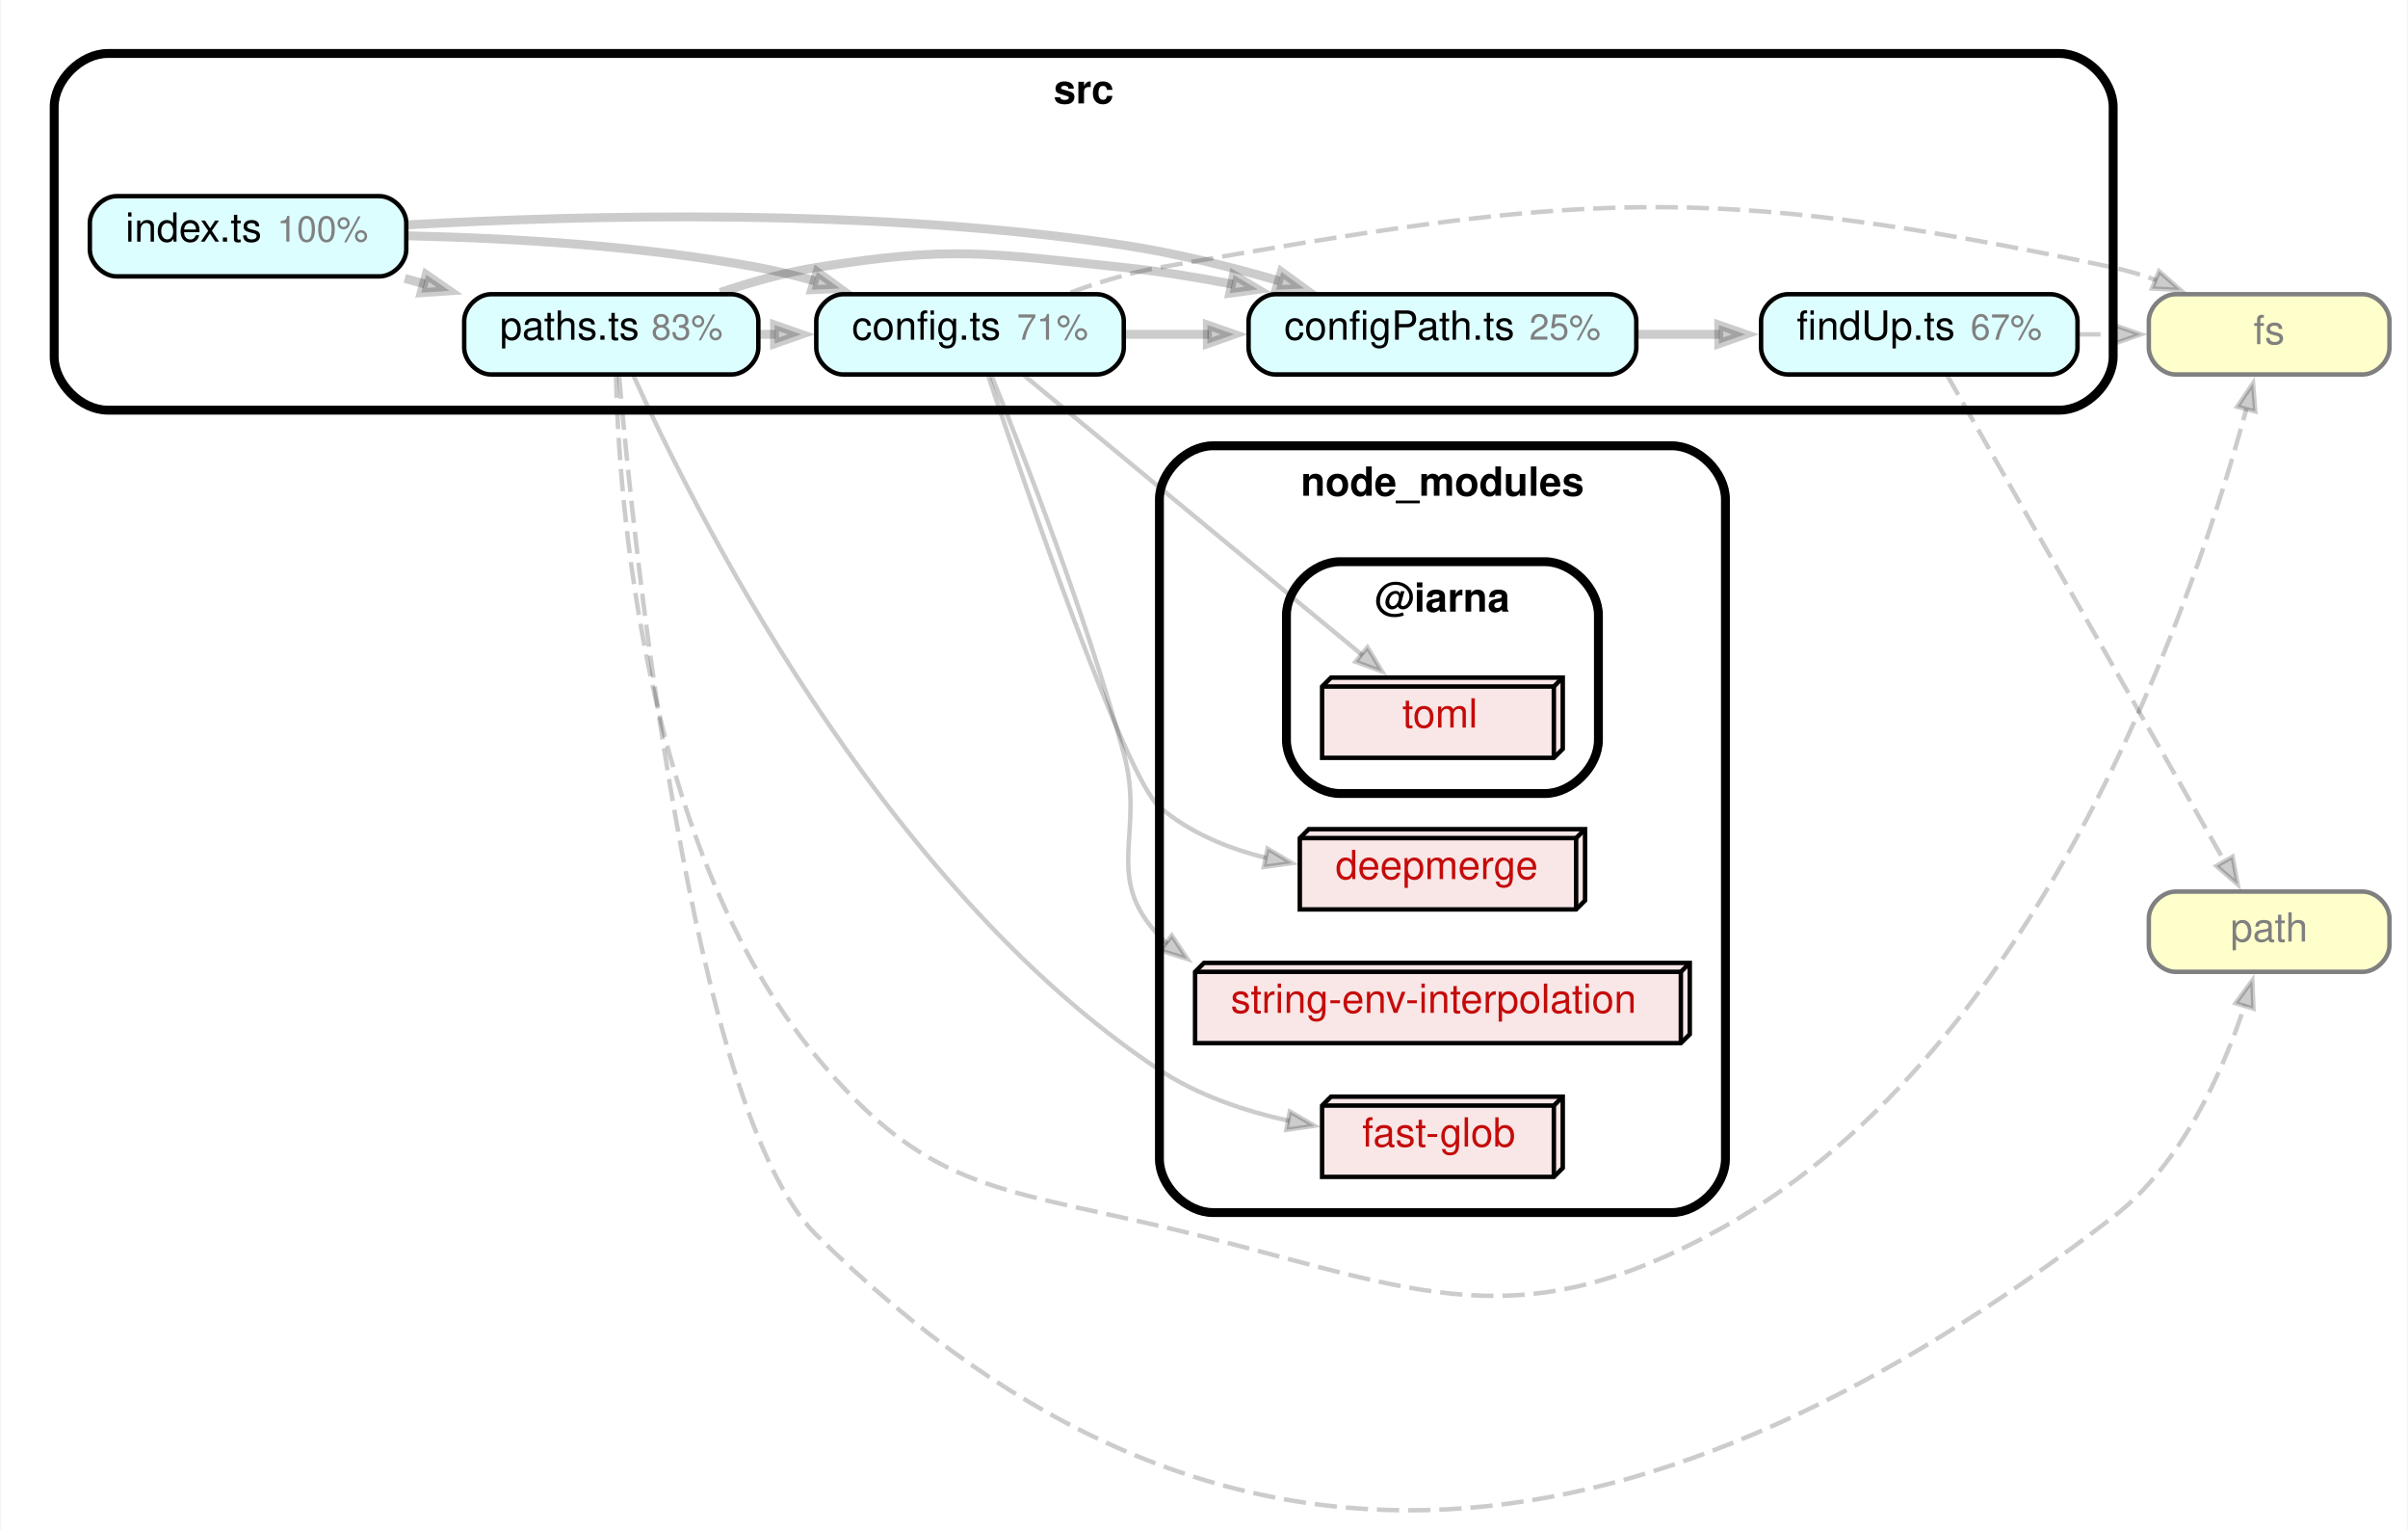
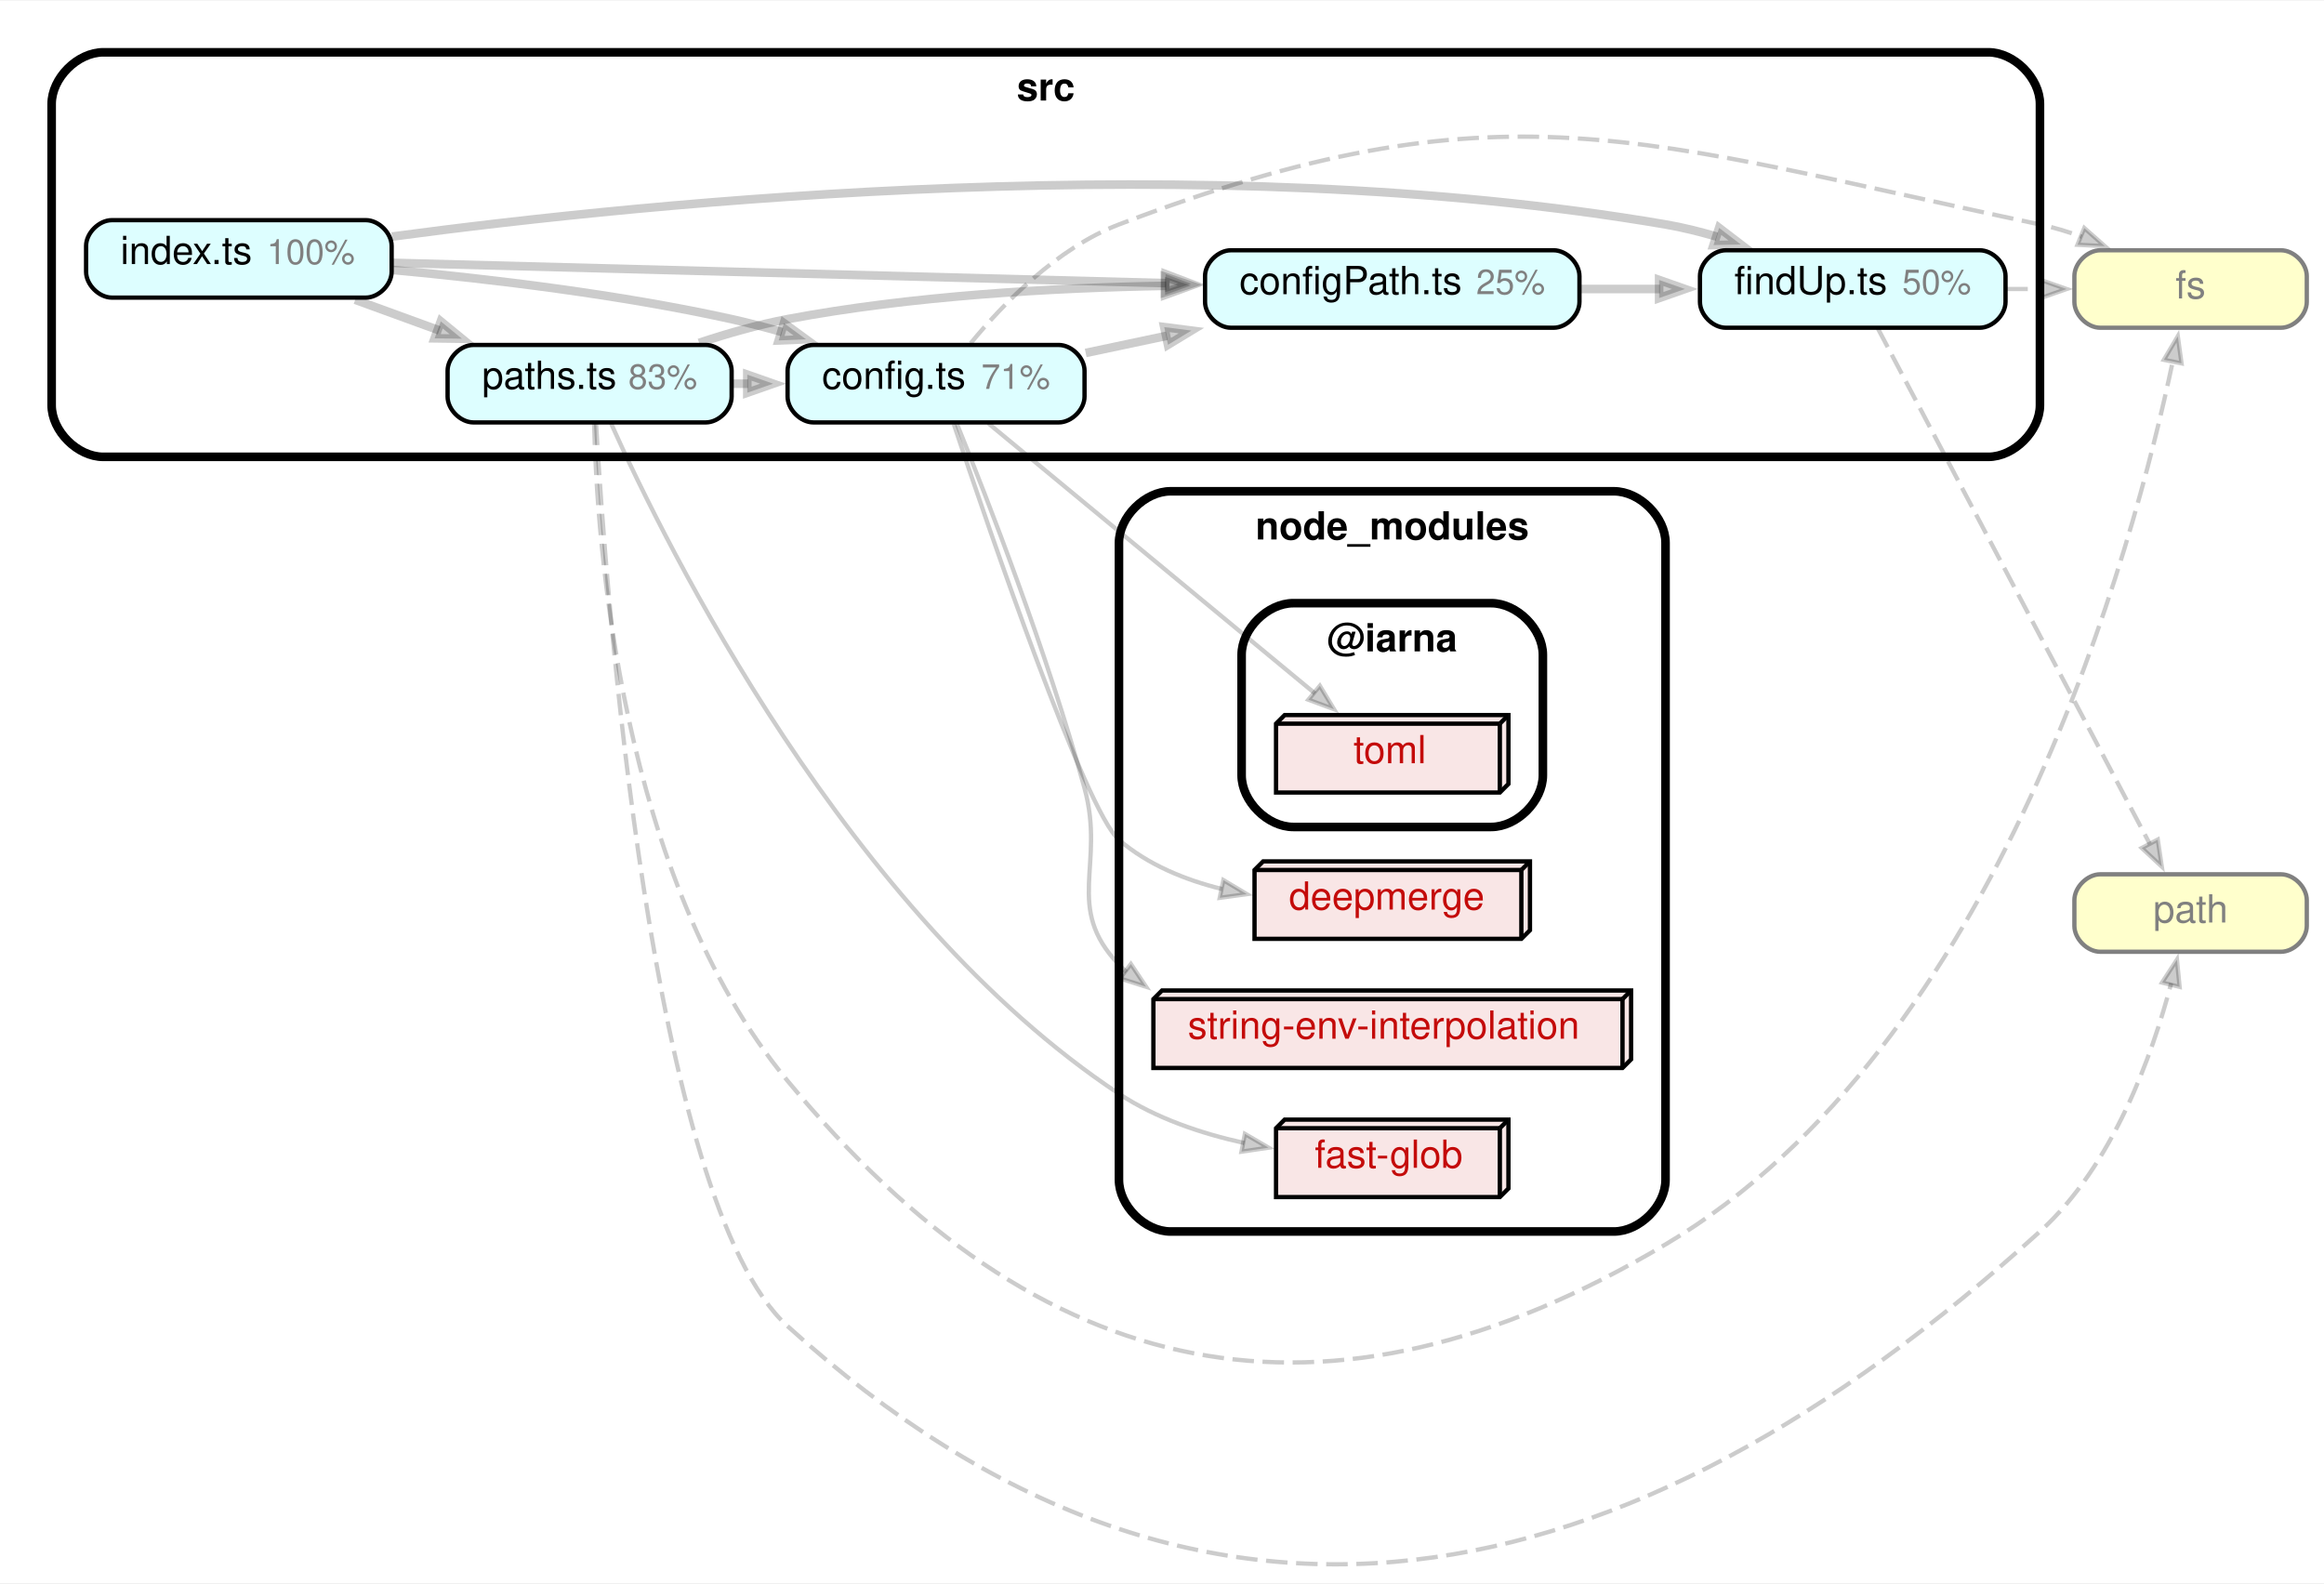
- <svg xmlns="http://www.w3.org/2000/svg" xmlns:xlink="http://www.w3.org/1999/xlink" width="540pt" height="343pt" viewBox="0.00 0.00 540.00 343.20">
-   <g id="graph0" class="graph" transform="scale(1 1) rotate(0) translate(4 339.2)">
-     <polygon fill="white" stroke="none" points="-4,4 -4,-339.2 536,-339.2 536,4 -4,4" />
+ <svg xmlns="http://www.w3.org/2000/svg" xmlns:xlink="http://www.w3.org/1999/xlink" width="540pt" height="368pt" viewBox="0.00 0.00 540.00 367.69">
+   <g id="graph0" class="graph" transform="scale(1 1) rotate(0) translate(4 363.69)">
+     <polygon fill="white" stroke="none" points="-4,4 -4,-363.69 536,-363.69 536,4 -4,4" />
    <g id="clust1" class="cluster">
-       <path fill="#ffffff" stroke="black" stroke-width="2" d="M268,-67.2C268,-67.2 371,-67.2 371,-67.2 377,-67.2 383,-73.2 383,-79.2 383,-79.2 383,-227.2 383,-227.2 383,-233.2 377,-239.2 371,-239.2 371,-239.2 268,-239.2 268,-239.2 262,-239.2 256,-233.2 256,-227.2 256,-227.2 256,-79.2 256,-79.2 256,-73.2 262,-67.2 268,-67.2" />
-       <text text-anchor="middle" x="319.5" y="-228" font-family="Helvetica,sans-Serif" font-weight="bold" font-size="9.00">node_modules</text>
+       <path fill="#ffffff" stroke="black" stroke-width="2" d="M268,-77.69C268,-77.69 371,-77.69 371,-77.69 377,-77.69 383,-83.69 383,-89.69 383,-89.69 383,-237.69 383,-237.69 383,-243.69 377,-249.69 371,-249.69 371,-249.69 268,-249.69 268,-249.69 262,-249.69 256,-243.69 256,-237.69 256,-237.69 256,-89.69 256,-89.69 256,-83.69 262,-77.69 268,-77.69" />
+       <text text-anchor="middle" x="319.5" y="-238.49" font-family="Helvetica,sans-Serif" font-weight="bold" font-size="9.00">node_modules</text>
    </g>
    <g id="clust2" class="cluster">
-       <path fill="#ffffff" stroke="black" stroke-width="2" d="M296.5,-161.2C296.5,-161.2 342.5,-161.2 342.5,-161.2 348.5,-161.2 354.5,-167.2 354.5,-173.2 354.5,-173.2 354.5,-201.2 354.5,-201.2 354.5,-207.2 348.5,-213.2 342.5,-213.2 342.5,-213.2 296.5,-213.2 296.5,-213.2 290.5,-213.2 284.5,-207.2 284.5,-201.2 284.5,-201.2 284.5,-173.2 284.5,-173.2 284.5,-167.2 290.5,-161.2 296.5,-161.2" />
-       <text text-anchor="middle" x="319.5" y="-202" font-family="Helvetica,sans-Serif" font-weight="bold" font-size="9.00">@iarna</text>
+       <path fill="#ffffff" stroke="black" stroke-width="2" d="M296.5,-171.69C296.5,-171.69 342.5,-171.69 342.5,-171.69 348.5,-171.69 354.5,-177.69 354.5,-183.69 354.5,-183.69 354.5,-211.69 354.5,-211.69 354.5,-217.69 348.5,-223.69 342.5,-223.69 342.5,-223.69 296.5,-223.69 296.5,-223.69 290.5,-223.69 284.5,-217.69 284.5,-211.69 284.5,-211.69 284.5,-183.69 284.5,-183.69 284.5,-177.69 290.5,-171.69 296.5,-171.69" />
+       <text text-anchor="middle" x="319.5" y="-212.49" font-family="Helvetica,sans-Serif" font-weight="bold" font-size="9.00">@iarna</text>
    </g>
    <g id="clust3" class="cluster">
-       <path fill="#ffffff" stroke="black" stroke-width="2" d="M20,-247.2C20,-247.2 458,-247.2 458,-247.2 464,-247.2 470,-253.2 470,-259.2 470,-259.2 470,-315.2 470,-315.2 470,-321.2 464,-327.2 458,-327.2 458,-327.2 20,-327.2 20,-327.2 14,-327.2 8,-321.2 8,-315.2 8,-315.2 8,-259.2 8,-259.2 8,-253.2 14,-247.2 20,-247.2" />
-       <text text-anchor="middle" x="239" y="-316" font-family="Helvetica,sans-Serif" font-weight="bold" font-size="9.00">src</text>
+       <path fill="#ffffff" stroke="black" stroke-width="2" d="M20,-257.69C20,-257.69 458,-257.69 458,-257.69 464,-257.69 470,-263.69 470,-269.69 470,-269.69 470,-339.69 470,-339.69 470,-345.69 464,-351.69 458,-351.69 458,-351.69 20,-351.69 20,-351.69 14,-351.69 8,-345.69 8,-339.69 8,-339.69 8,-269.69 8,-269.69 8,-263.69 14,-257.69 20,-257.69" />
+       <text text-anchor="middle" x="239" y="-340.49" font-family="Helvetica,sans-Serif" font-weight="bold" font-size="9.00">src</text>
    </g>
    <g id="node1" class="node">
      <g id="a_node1">
        <a xlink:title="fs">
-           <path fill="#ffffcc" stroke="grey" d="M526,-273.2C526,-273.2 484,-273.2 484,-273.2 481,-273.2 478,-270.2 478,-267.2 478,-267.2 478,-261.2 478,-261.2 478,-258.2 481,-255.2 484,-255.2 484,-255.2 526,-255.2 526,-255.2 529,-255.2 532,-258.2 532,-261.2 532,-261.2 532,-267.2 532,-267.2 532,-270.2 529,-273.2 526,-273.2" />
-           <text text-anchor="middle" x="505" y="-262" font-family="Helvetica,sans-Serif" font-size="9.00" fill="grey">fs</text>
+           <path fill="#ffffcc" stroke="grey" d="M526,-305.69C526,-305.69 484,-305.69 484,-305.69 481,-305.69 478,-302.69 478,-299.69 478,-299.69 478,-293.69 478,-293.69 478,-290.69 481,-287.69 484,-287.69 484,-287.69 526,-287.69 526,-287.69 529,-287.69 532,-290.69 532,-293.69 532,-293.69 532,-299.69 532,-299.69 532,-302.69 529,-305.69 526,-305.69" />
+           <text text-anchor="middle" x="505" y="-294.49" font-family="Helvetica,sans-Serif" font-size="9.00" fill="grey">fs</text>
        </a>
      </g>
    </g>
    <g id="node2" class="node">
      <g id="a_node2">
        <a xlink:href="node_modules/@iarna/toml" xlink:title="toml">
-           <polygon fill="#c40b0a" fill-opacity="0.102" stroke="black" points="346.5,-187.2 294.5,-187.2 292.5,-185.2 292.5,-169.2 344.5,-169.2 346.5,-171.2 346.5,-187.2" />
-           <polyline fill="none" stroke="black" points="344.5,-185.2 292.5,-185.2" />
-           <polyline fill="none" stroke="black" points="344.5,-185.2 344.5,-169.2" />
-           <polyline fill="none" stroke="black" points="344.5,-185.2 346.5,-187.2" />
-           <text text-anchor="start" x="310.5" y="-176" font-family="Helvetica,sans-Serif" font-size="9.00" fill="#c40b0a">toml</text>
+           <polygon fill="#c40b0a" fill-opacity="0.102" stroke="black" points="346.5,-197.69 294.5,-197.69 292.5,-195.69 292.5,-179.69 344.5,-179.69 346.5,-181.69 346.5,-197.69" />
+           <polyline fill="none" stroke="black" points="344.5,-195.69 292.5,-195.69" />
+           <polyline fill="none" stroke="black" points="344.5,-195.69 344.5,-179.69" />
+           <polyline fill="none" stroke="black" points="344.5,-195.69 346.5,-197.69" />
+           <text text-anchor="start" x="310.5" y="-186.49" font-family="Helvetica,sans-Serif" font-size="9.00" fill="#c40b0a">toml</text>
        </a>
      </g>
    </g>
    <g id="node3" class="node">
      <g id="a_node3">
        <a xlink:href="node_modules/deepmerge" xlink:title="deepmerge">
-           <polygon fill="#c40b0a" fill-opacity="0.102" stroke="black" points="351.5,-153.2 289.5,-153.2 287.5,-151.2 287.5,-135.2 349.5,-135.2 351.5,-137.2 351.5,-153.2" />
-           <polyline fill="none" stroke="black" points="349.5,-151.2 287.5,-151.2" />
-           <polyline fill="none" stroke="black" points="349.5,-151.2 349.5,-135.2" />
-           <polyline fill="none" stroke="black" points="349.5,-151.2 351.5,-153.2" />
-           <text text-anchor="start" x="295.5" y="-142" font-family="Helvetica,sans-Serif" font-size="9.00" fill="#c40b0a">deepmerge</text>
+           <polygon fill="#c40b0a" fill-opacity="0.102" stroke="black" points="351.5,-163.69 289.5,-163.69 287.5,-161.69 287.5,-145.69 349.5,-145.69 351.5,-147.69 351.5,-163.69" />
+           <polyline fill="none" stroke="black" points="349.5,-161.69 287.5,-161.69" />
+           <polyline fill="none" stroke="black" points="349.5,-161.69 349.5,-145.69" />
+           <polyline fill="none" stroke="black" points="349.5,-161.69 351.5,-163.69" />
+           <text text-anchor="start" x="295.5" y="-152.49" font-family="Helvetica,sans-Serif" font-size="9.00" fill="#c40b0a">deepmerge</text>
        </a>
      </g>
    </g>
    <g id="node4" class="node">
      <g id="a_node4">
        <a xlink:href="node_modules/fast-glob" xlink:title="fast-glob">
-           <polygon fill="#c40b0a" fill-opacity="0.102" stroke="black" points="346.5,-93.2 294.5,-93.2 292.5,-91.2 292.5,-75.2 344.5,-75.2 346.5,-77.2 346.5,-93.2" />
-           <polyline fill="none" stroke="black" points="344.5,-91.2 292.5,-91.2" />
-           <polyline fill="none" stroke="black" points="344.5,-91.2 344.5,-75.2" />
-           <polyline fill="none" stroke="black" points="344.5,-91.2 346.5,-93.2" />
-           <text text-anchor="start" x="301.5" y="-82" font-family="Helvetica,sans-Serif" font-size="9.00" fill="#c40b0a">fast-glob</text>
+           <polygon fill="#c40b0a" fill-opacity="0.102" stroke="black" points="346.5,-103.69 294.5,-103.69 292.5,-101.69 292.5,-85.69 344.5,-85.69 346.5,-87.69 346.5,-103.69" />
+           <polyline fill="none" stroke="black" points="344.5,-101.69 292.5,-101.69" />
+           <polyline fill="none" stroke="black" points="344.5,-101.69 344.5,-85.69" />
+           <polyline fill="none" stroke="black" points="344.5,-101.69 346.5,-103.69" />
+           <text text-anchor="start" x="301.5" y="-92.49" font-family="Helvetica,sans-Serif" font-size="9.00" fill="#c40b0a">fast-glob</text>
        </a>
      </g>
    </g>
    <g id="node5" class="node">
      <g id="a_node5">
        <a xlink:href="node_modules/string-env-interpolation" xlink:title="string-env-interpolation">
-           <polygon fill="#c40b0a" fill-opacity="0.102" stroke="black" points="375,-123.2 266,-123.2 264,-121.2 264,-105.2 373,-105.2 375,-107.2 375,-123.2" />
-           <polyline fill="none" stroke="black" points="373,-121.2 264,-121.2" />
-           <polyline fill="none" stroke="black" points="373,-121.2 373,-105.2" />
-           <polyline fill="none" stroke="black" points="373,-121.2 375,-123.2" />
-           <text text-anchor="start" x="272" y="-112" font-family="Helvetica,sans-Serif" font-size="9.00" fill="#c40b0a">string-env-interpolation</text>
+           <polygon fill="#c40b0a" fill-opacity="0.102" stroke="black" points="375,-133.69 266,-133.69 264,-131.69 264,-115.69 373,-115.69 375,-117.69 375,-133.69" />
+           <polyline fill="none" stroke="black" points="373,-131.69 264,-131.69" />
+           <polyline fill="none" stroke="black" points="373,-131.69 373,-115.69" />
+           <polyline fill="none" stroke="black" points="373,-131.69 375,-133.69" />
+           <text text-anchor="start" x="272" y="-122.49" font-family="Helvetica,sans-Serif" font-size="9.00" fill="#c40b0a">string-env-interpolation</text>
        </a>
      </g>
    </g>
    <g id="node6" class="node">
      <g id="a_node6">
        <a xlink:title="path">
-           <path fill="#ffffcc" stroke="grey" d="M526,-139.2C526,-139.2 484,-139.2 484,-139.2 481,-139.2 478,-136.2 478,-133.2 478,-133.2 478,-127.2 478,-127.2 478,-124.2 481,-121.2 484,-121.2 484,-121.2 526,-121.2 526,-121.2 529,-121.2 532,-124.2 532,-127.2 532,-127.2 532,-133.2 532,-133.2 532,-136.2 529,-139.2 526,-139.2" />
-           <text text-anchor="middle" x="505" y="-128" font-family="Helvetica,sans-Serif" font-size="9.00" fill="grey">path</text>
+           <path fill="#ffffcc" stroke="grey" d="M526,-160.69C526,-160.69 484,-160.69 484,-160.69 481,-160.69 478,-157.69 478,-154.69 478,-154.69 478,-148.69 478,-148.69 478,-145.69 481,-142.69 484,-142.69 484,-142.69 526,-142.69 526,-142.69 529,-142.69 532,-145.69 532,-148.69 532,-148.69 532,-154.69 532,-154.69 532,-157.69 529,-160.69 526,-160.69" />
+           <text text-anchor="middle" x="505" y="-149.49" font-family="Helvetica,sans-Serif" font-size="9.00" fill="grey">path</text>
        </a>
      </g>
    </g>
    <g id="node7" class="node">
      <g id="a_node7">
        <a xlink:href="src/config.ts" xlink:title="config.ts">
-           <path fill="#ddfeff" stroke="black" d="M242,-273.2C242,-273.2 185,-273.2 185,-273.2 182,-273.2 179,-270.2 179,-267.2 179,-267.2 179,-261.2 179,-261.2 179,-258.2 182,-255.2 185,-255.2 185,-255.2 242,-255.2 242,-255.2 245,-255.2 248,-258.2 248,-261.2 248,-261.2 248,-267.2 248,-267.2 248,-270.2 245,-273.2 242,-273.2" />
-           <text text-anchor="start" x="187" y="-263" font-family="Helvetica,sans-Serif" font-size="9.00">config.ts </text>
-           <text text-anchor="start" x="224" y="-263" font-family="Helvetica,sans-Serif" font-size="8.00" fill="#808080">71%</text>
+           <path fill="#ddfeff" stroke="black" d="M242,-283.69C242,-283.69 185,-283.69 185,-283.69 182,-283.69 179,-280.69 179,-277.69 179,-277.69 179,-271.69 179,-271.69 179,-268.69 182,-265.69 185,-265.69 185,-265.69 242,-265.69 242,-265.69 245,-265.69 248,-268.69 248,-271.69 248,-271.69 248,-277.69 248,-277.69 248,-280.69 245,-283.69 242,-283.69" />
+           <text text-anchor="start" x="187" y="-273.49" font-family="Helvetica,sans-Serif" font-size="9.00">config.ts </text>
+           <text text-anchor="start" x="224" y="-273.49" font-family="Helvetica,sans-Serif" font-size="8.00" fill="#808080">71%</text>
        </a>
      </g>
    </g>
    <g id="edge4" class="edge">
-       <path fill="none" stroke="#000000" stroke-dasharray="5,2" stroke-opacity="0.2" d="M236.08,-273.59C242.38,-275.9 249.36,-278.03 256,-279.2 349.68,-295.61 376.93,-298.81 470,-279.2 473.21,-278.52 476.49,-277.52 479.68,-276.35" />
-       <polygon fill="#000000" fill-opacity="0.2" stroke="#000000" stroke-opacity="0.2" points="480.3,-278.36 485.07,-274.16 478.72,-274.48 480.3,-278.36" />
+       <path fill="none" stroke="#000000" stroke-dasharray="5,2" stroke-opacity="0.2" d="M221.54,-284.08C228.97,-293.11 241.57,-306.19 256,-311.69 344.88,-345.56 376.93,-331.31 470,-311.69 473.21,-311.01 476.49,-310.01 479.68,-308.84" />
+       <polygon fill="#000000" fill-opacity="0.2" stroke="#000000" stroke-opacity="0.2" points="480.3,-310.86 485.07,-306.65 478.72,-306.97 480.3,-310.86" />
    </g>
    <g id="edge2" class="edge">
-       <path fill="none" stroke="#000000" stroke-opacity="0.2" d="M225.63,-254.99C243.83,-239.94 280.08,-209.97 301.51,-192.25" />
-       <polygon fill="#000000" fill-opacity="0.2" stroke="#000000" stroke-opacity="0.2" points="302.68,-194 305.97,-188.56 300.01,-190.76 302.68,-194" />
+       <path fill="none" stroke="#000000" stroke-opacity="0.2" d="M225.63,-265.49C243.83,-250.44 280.08,-220.46 301.51,-202.74" />
+       <polygon fill="#000000" fill-opacity="0.2" stroke="#000000" stroke-opacity="0.2" points="302.68,-204.49 305.97,-199.05 300.01,-201.26 302.68,-204.49" />
    </g>
    <g id="edge3" class="edge">
-       <path fill="none" stroke="#000000" stroke-opacity="0.2" d="M217.63,-254.76C225.89,-230.05 248.24,-164.85 256,-158.2 262.73,-152.43 271.32,-148.89 279.97,-146.76" />
-       <polygon fill="#000000" fill-opacity="0.2" stroke="#000000" stroke-opacity="0.2" points="280.26,-148.84 285.72,-145.59 279.42,-144.73 280.26,-148.84" />
+       <path fill="none" stroke="#000000" stroke-opacity="0.2" d="M217.63,-265.26C225.89,-240.54 248.24,-175.35 256,-168.69 262.73,-162.92 271.32,-159.39 279.97,-157.26" />
+       <polygon fill="#000000" fill-opacity="0.2" stroke="#000000" stroke-opacity="0.2" points="280.26,-159.34 285.72,-156.08 279.42,-155.22 280.26,-159.34" />
    </g>
    <g id="edge5" class="edge">
-       <path fill="none" stroke="#000000" stroke-opacity="0.2" d="M218.4,-254.74C225.21,-237.96 239.34,-201.78 248,-170.2 252.91,-152.29 243.16,-142.6 256,-129.2 256.56,-128.61 257.14,-128.05 257.73,-127.51" />
-       <polygon fill="#000000" fill-opacity="0.2" stroke="#000000" stroke-opacity="0.2" points="258.77,-129.35 262.3,-124.06 256.24,-126 258.77,-129.35" />
+       <path fill="none" stroke="#000000" stroke-opacity="0.2" d="M218.4,-265.23C225.21,-248.45 239.34,-212.27 248,-180.69 252.91,-162.78 243.16,-153.1 256,-139.69 256.56,-139.11 257.14,-138.54 257.73,-138" />
+       <polygon fill="#000000" fill-opacity="0.2" stroke="#000000" stroke-opacity="0.2" points="258.77,-139.85 262.3,-134.56 256.24,-136.49 258.77,-139.85" />
    </g>
    <g id="node8" class="node">
      <g id="a_node8">
        <a xlink:href="src/configPath.ts" xlink:title="configPath.ts">
-           <path fill="#ddfeff" stroke="black" d="M357,-273.2C357,-273.2 282,-273.2 282,-273.2 279,-273.2 276,-270.2 276,-267.2 276,-267.2 276,-261.2 276,-261.2 276,-258.2 279,-255.2 282,-255.2 282,-255.2 357,-255.2 357,-255.2 360,-255.2 363,-258.2 363,-261.2 363,-261.2 363,-267.2 363,-267.2 363,-270.2 360,-273.2 357,-273.2" />
-           <text text-anchor="start" x="284" y="-263" font-family="Helvetica,sans-Serif" font-size="9.00">configPath.ts </text>
-           <text text-anchor="start" x="339" y="-263" font-family="Helvetica,sans-Serif" font-size="8.00" fill="#808080">25%</text>
+           <path fill="#ddfeff" stroke="black" d="M357,-305.69C357,-305.69 282,-305.69 282,-305.69 279,-305.69 276,-302.69 276,-299.69 276,-299.69 276,-293.69 276,-293.69 276,-290.69 279,-287.69 282,-287.69 282,-287.69 357,-287.69 357,-287.69 360,-287.69 363,-290.69 363,-293.69 363,-293.69 363,-299.69 363,-299.69 363,-302.69 360,-305.69 357,-305.69" />
+           <text text-anchor="start" x="284" y="-295.49" font-family="Helvetica,sans-Serif" font-size="9.00">configPath.ts </text>
+           <text text-anchor="start" x="339" y="-295.49" font-family="Helvetica,sans-Serif" font-size="8.00" fill="#808080">25%</text>
        </a>
      </g>
    </g>
    <g id="edge1" class="edge">
-       <path fill="none" stroke="#000000" stroke-width="2" stroke-opacity="0.2" d="M248.27,-264.2C254.3,-264.2 260.71,-264.2 267.11,-264.2" />
-       <polygon fill="#000000" fill-opacity="0.2" stroke="#000000" stroke-width="2" stroke-opacity="0.2" points="266.76,-266.3 272.76,-264.2 266.76,-262.1 266.76,-266.3" />
+       <path fill="none" stroke="#000000" stroke-width="2" stroke-opacity="0.2" d="M248.27,-281.83C254.3,-283.11 260.71,-284.46 267.11,-285.82" />
+       <polygon fill="#000000" fill-opacity="0.2" stroke="#000000" stroke-width="2" stroke-opacity="0.2" points="266.52,-287.84 272.83,-287.03 267.39,-283.73 266.52,-287.84" />
    </g>
    <g id="node9" class="node">
      <g id="a_node9">
        <a xlink:href="src/findUp.ts" xlink:title="findUp.ts">
-           <path fill="#ddfeff" stroke="black" d="M456,-273.2C456,-273.2 397,-273.2 397,-273.2 394,-273.2 391,-270.2 391,-267.2 391,-267.2 391,-261.2 391,-261.2 391,-258.2 394,-255.2 397,-255.2 397,-255.2 456,-255.2 456,-255.2 459,-255.2 462,-258.2 462,-261.2 462,-261.2 462,-267.2 462,-267.2 462,-270.2 459,-273.2 456,-273.2" />
-           <text text-anchor="start" x="399" y="-263" font-family="Helvetica,sans-Serif" font-size="9.00">findUp.ts </text>
-           <text text-anchor="start" x="438" y="-263" font-family="Helvetica,sans-Serif" font-size="8.00" fill="#808080">67%</text>
+           <path fill="#ddfeff" stroke="black" d="M456,-305.69C456,-305.69 397,-305.69 397,-305.69 394,-305.69 391,-302.69 391,-299.69 391,-299.69 391,-293.69 391,-293.69 391,-290.69 394,-287.69 397,-287.69 397,-287.69 456,-287.69 456,-287.69 459,-287.69 462,-290.69 462,-293.69 462,-293.69 462,-299.69 462,-299.69 462,-302.69 459,-305.69 456,-305.69" />
+           <text text-anchor="start" x="399" y="-295.49" font-family="Helvetica,sans-Serif" font-size="9.00">findUp.ts </text>
+           <text text-anchor="start" x="438" y="-295.49" font-family="Helvetica,sans-Serif" font-size="8.00" fill="#808080">50%</text>
        </a>
      </g>
    </g>
    <g id="edge6" class="edge">
-       <path fill="none" stroke="#000000" stroke-width="2" stroke-opacity="0.2" d="M363.21,-264.2C369.31,-264.2 375.6,-264.2 381.72,-264.2" />
-       <polygon fill="#000000" fill-opacity="0.2" stroke="#000000" stroke-width="2" stroke-opacity="0.2" points="381.51,-266.3 387.51,-264.2 381.51,-262.1 381.51,-266.3" />
+       <path fill="none" stroke="#000000" stroke-width="2" stroke-opacity="0.2" d="M363.21,-296.69C369.31,-296.69 375.6,-296.69 381.72,-296.69" />
+       <polygon fill="#000000" fill-opacity="0.2" stroke="#000000" stroke-width="2" stroke-opacity="0.2" points="381.51,-298.79 387.51,-296.69 381.51,-294.59 381.51,-298.79" />
    </g>
    <g id="edge7" class="edge">
-       <path fill="none" stroke="#000000" stroke-dasharray="5,2" stroke-opacity="0.2" d="M462.17,-264.2C464.94,-264.2 467.74,-264.2 470.5,-264.2" />
-       <polygon fill="#000000" fill-opacity="0.2" stroke="#000000" stroke-opacity="0.2" points="470.19,-266.3 476.19,-264.2 470.19,-262.1 470.19,-266.3" />
+       <path fill="none" stroke="#000000" stroke-dasharray="5,2" stroke-opacity="0.2" d="M462.17,-296.69C464.94,-296.69 467.74,-296.69 470.5,-296.69" />
+       <polygon fill="#000000" fill-opacity="0.2" stroke="#000000" stroke-opacity="0.2" points="470.19,-298.79 476.19,-296.69 470.19,-294.59 470.19,-298.79" />
    </g>
    <g id="edge8" class="edge">
-       <path fill="none" stroke="#000000" stroke-dasharray="5,2" stroke-opacity="0.2" d="M432.76,-254.99C445.64,-232.42 478.9,-174.16 495,-145.95" />
-       <polygon fill="#000000" fill-opacity="0.2" stroke="#000000" stroke-opacity="0.2" points="496.8,-147.04 497.95,-140.79 493.16,-144.95 496.8,-147.04" />
+       <path fill="none" stroke="#000000" stroke-dasharray="5,2" stroke-opacity="0.2" d="M432.29,-287.62C444.94,-263.63 479.43,-198.25 495.52,-167.75" />
+       <polygon fill="#000000" fill-opacity="0.2" stroke="#000000" stroke-opacity="0.2" points="497.37,-168.76 498.31,-162.47 493.65,-166.8 497.37,-168.76" />
    </g>
    <g id="node10" class="node">
      <g id="a_node10">
        <a xlink:href="src/index.ts" xlink:title="index.ts">
-           <path fill="#ddfeff" stroke="black" d="M81,-295.2C81,-295.2 22,-295.2 22,-295.2 19,-295.2 16,-292.2 16,-289.2 16,-289.2 16,-283.2 16,-283.2 16,-280.2 19,-277.2 22,-277.2 22,-277.2 81,-277.2 81,-277.2 84,-277.2 87,-280.2 87,-283.2 87,-283.2 87,-289.2 87,-289.2 87,-292.2 84,-295.2 81,-295.2" />
-           <text text-anchor="start" x="24" y="-285" font-family="Helvetica,sans-Serif" font-size="9.00">index.ts </text>
-           <text text-anchor="start" x="58" y="-285" font-family="Helvetica,sans-Serif" font-size="8.00" fill="#808080">100%</text>
+           <path fill="#ddfeff" stroke="black" d="M81,-312.69C81,-312.69 22,-312.69 22,-312.69 19,-312.69 16,-309.69 16,-306.69 16,-306.69 16,-300.69 16,-300.69 16,-297.69 19,-294.69 22,-294.69 22,-294.69 81,-294.69 81,-294.69 84,-294.69 87,-297.69 87,-300.69 87,-300.69 87,-306.69 87,-306.69 87,-309.69 84,-312.69 81,-312.69" />
+           <text text-anchor="start" x="24" y="-302.49" font-family="Helvetica,sans-Serif" font-size="9.00">index.ts </text>
+           <text text-anchor="start" x="58" y="-302.49" font-family="Helvetica,sans-Serif" font-size="8.00" fill="#808080">100%</text>
        </a>
      </g>
    </g>
    <g id="edge9" class="edge">
-       <path fill="none" stroke="#000000" stroke-width="2" stroke-opacity="0.2" d="M87.3,-286.3C109.9,-285.81 139.91,-284.13 166,-279.2 170.16,-278.41 174.46,-277.36 178.69,-276.18" />
-       <polygon fill="#000000" fill-opacity="0.2" stroke="#000000" stroke-width="2" stroke-opacity="0.2" points="179.18,-278.23 184.32,-274.49 177.97,-274.21 179.18,-278.23" />
+       <path fill="none" stroke="#000000" stroke-width="2" stroke-opacity="0.2" d="M87.31,-301.11C109.92,-299.02 139.92,-295.45 166,-289.69 169.83,-288.84 173.8,-287.81 177.72,-286.69" />
+       <polygon fill="#000000" fill-opacity="0.2" stroke="#000000" stroke-width="2" stroke-opacity="0.2" points="178.15,-288.76 183.28,-285.01 176.93,-284.74 178.15,-288.76" />
    </g>
    <g id="edge10" class="edge">
-       <path fill="none" stroke="#000000" stroke-width="2" stroke-opacity="0.2" d="M87.34,-288.76C126.63,-290.97 192.29,-292.64 248,-284.2 259.51,-282.45 271.81,-279.4 282.85,-276.19" />
-       <polygon fill="#000000" fill-opacity="0.2" stroke="#000000" stroke-width="2" stroke-opacity="0.2" points="283.36,-278.23 288.5,-274.49 282.15,-274.21 283.36,-278.23" />
+       <path fill="none" stroke="#000000" stroke-width="2" stroke-opacity="0.2" d="M87.27,-302.77C133.07,-301.57 213.97,-299.44 266.9,-298.05" />
+       <polygon fill="#000000" fill-opacity="0.2" stroke="#000000" stroke-width="2" stroke-opacity="0.2" points="266.83,-300.15 272.77,-297.89 266.72,-295.95 266.83,-300.15" />
+     </g>
+     <g id="edge11" class="edge">
+       <path fill="none" stroke="#000000" stroke-width="2" stroke-opacity="0.2" d="M87.07,-308.87C147.58,-316.98 276.36,-329.96 383,-311.69 386.92,-311.02 390.97,-310.02 394.93,-308.85" />
+       <polygon fill="#000000" fill-opacity="0.2" stroke="#000000" stroke-width="2" stroke-opacity="0.2" points="395.45,-310.89 400.5,-307.03 394.15,-306.9 395.45,-310.89" />
    </g>
    <g id="node11" class="node">
      <g id="a_node11">
        <a xlink:href="src/paths.ts" xlink:title="paths.ts">
-           <path fill="#ddfeff" stroke="black" d="M160,-273.2C160,-273.2 106,-273.2 106,-273.2 103,-273.2 100,-270.2 100,-267.2 100,-267.2 100,-261.2 100,-261.2 100,-258.2 103,-255.2 106,-255.2 106,-255.2 160,-255.2 160,-255.2 163,-255.2 166,-258.2 166,-261.2 166,-261.2 166,-267.2 166,-267.2 166,-270.2 163,-273.2 160,-273.2" />
-           <text text-anchor="start" x="108" y="-263" font-family="Helvetica,sans-Serif" font-size="9.00">paths.ts </text>
-           <text text-anchor="start" x="142" y="-263" font-family="Helvetica,sans-Serif" font-size="8.00" fill="#808080">83%</text>
+           <path fill="#ddfeff" stroke="black" d="M160,-283.69C160,-283.69 106,-283.69 106,-283.69 103,-283.69 100,-280.69 100,-277.69 100,-277.69 100,-271.69 100,-271.69 100,-268.69 103,-265.69 106,-265.69 106,-265.69 160,-265.69 160,-265.69 163,-265.69 166,-268.69 166,-271.69 166,-271.69 166,-277.69 166,-277.69 166,-280.69 163,-283.69 160,-283.69" />
+           <text text-anchor="start" x="108" y="-273.49" font-family="Helvetica,sans-Serif" font-size="9.00">paths.ts </text>
+           <text text-anchor="start" x="142" y="-273.49" font-family="Helvetica,sans-Serif" font-size="8.00" fill="#808080">83%</text>
        </a>
      </g>
    </g>
-     <g id="edge11" class="edge">
-       <path fill="none" stroke="#000000" stroke-width="2" stroke-opacity="0.2" d="M86.68,-276.74C88.15,-276.33 89.64,-275.92 91.13,-275.51" />
-       <polygon fill="#000000" fill-opacity="0.2" stroke="#000000" stroke-width="2" stroke-opacity="0.2" points="91.47,-277.59 96.7,-273.97 90.35,-273.54 91.47,-277.59" />
+     <g id="edge12" class="edge">
+       <path fill="none" stroke="#000000" stroke-width="2" stroke-opacity="0.2" d="M78.53,-294.19C84.77,-291.92 91.53,-289.45 98.07,-287.07" />
+       <polygon fill="#000000" fill-opacity="0.2" stroke="#000000" stroke-width="2" stroke-opacity="0.2" points="98.42,-289.17 103.34,-285.14 96.98,-285.23 98.42,-289.17" />
+     </g>
+     <g id="edge16" class="edge">
+       <path fill="none" stroke="#000000" stroke-dasharray="5,2" stroke-opacity="0.2" d="M134.05,-265.45C134.67,-238.67 139.9,-159.9 179,-112.69 237.82,-41.66 303.7,-27.6 383,-74.69 460.81,-120.9 491.77,-236.66 500.88,-279.98" />
+       <polygon fill="#000000" fill-opacity="0.2" stroke="#000000" stroke-opacity="0.2" points="498.79,-280.24 502.03,-285.71 502.9,-279.41 498.79,-280.24" />
    </g>
    <g id="edge15" class="edge">
-       <path fill="none" stroke="#000000" stroke-dasharray="5,2" stroke-opacity="0.2" d="M134.05,-254.96C134.67,-228.17 139.9,-149.41 179,-102.2 203.34,-72.8 218.84,-72.87 256,-64.2 310.97,-51.37 333.83,-36.48 383,-64.2 454.92,-104.74 488.95,-207.15 499.89,-247.49" />
-       <polygon fill="#000000" fill-opacity="0.2" stroke="#000000" stroke-opacity="0.2" points="497.84,-247.96 501.39,-253.23 501.9,-246.9 497.84,-247.96" />
+       <path fill="none" stroke="#000000" stroke-opacity="0.2" d="M137.99,-265.44C150.69,-237.18 193.03,-151.38 256,-109.69 264.61,-103.99 275.16,-100.45 285.13,-98.25" />
+       <polygon fill="#000000" fill-opacity="0.2" stroke="#000000" stroke-opacity="0.2" points="285.26,-100.37 290.76,-97.17 284.47,-96.24 285.26,-100.37" />
+     </g>
+     <g id="edge17" class="edge">
+       <path fill="none" stroke="#000000" stroke-dasharray="5,2" stroke-opacity="0.2" d="M134.5,-265.4C136.72,-227.42 147.13,-84.54 179,-55.69 275.14,31.37 373.88,9.39 470,-77.69 486.99,-93.08 496.1,-118.67 500.49,-135.36" />
+       <polygon fill="#000000" fill-opacity="0.2" stroke="#000000" stroke-opacity="0.2" points="498.37,-135.53 501.83,-140.86 502.45,-134.53 498.37,-135.53" />
+     </g>
+     <g id="edge13" class="edge">
+       <path fill="none" stroke="#000000" stroke-width="2" stroke-opacity="0.2" d="M166.38,-274.69C167.52,-274.69 168.67,-274.69 169.82,-274.69" />
+       <polygon fill="#000000" fill-opacity="0.2" stroke="#000000" stroke-width="2" stroke-opacity="0.2" points="169.64,-276.79 175.64,-274.69 169.64,-272.59 169.64,-276.79" />
    </g>
    <g id="edge14" class="edge">
-       <path fill="none" stroke="#000000" stroke-opacity="0.2" d="M137.99,-254.94C150.69,-226.68 193.03,-140.89 256,-99.2 264.61,-93.5 275.16,-89.96 285.13,-87.76" />
-       <polygon fill="#000000" fill-opacity="0.2" stroke="#000000" stroke-opacity="0.2" points="285.26,-89.87 290.76,-86.67 284.47,-85.75 285.26,-89.87" />
-     </g>
-     <g id="edge16" class="edge">
-       <path fill="none" stroke="#000000" stroke-dasharray="5,2" stroke-opacity="0.2" d="M134.77,-254.74C137.91,-218.59 150.92,-89.88 179,-62.2 271.11,28.61 367.36,12.51 470,-66.2 485.47,-78.06 494.67,-99.02 499.52,-113.71" />
-       <polygon fill="#000000" fill-opacity="0.2" stroke="#000000" stroke-opacity="0.2" points="497.47,-114.17 501.23,-119.29 501.48,-112.94 497.47,-114.17" />
-     </g>
-     <g id="edge12" class="edge">
-       <path fill="none" stroke="#000000" stroke-width="2" stroke-opacity="0.2" d="M166.38,-264.2C167.52,-264.2 168.67,-264.2 169.82,-264.2" />
-       <polygon fill="#000000" fill-opacity="0.2" stroke="#000000" stroke-width="2" stroke-opacity="0.2" points="169.64,-266.3 175.64,-264.2 169.64,-262.1 169.64,-266.3" />
-     </g>
-     <g id="edge13" class="edge">
-       <path fill="none" stroke="#000000" stroke-width="2" stroke-opacity="0.2" d="M157.46,-273.6C164.29,-275.9 171.85,-278.04 179,-279.2 209.27,-284.11 217.5,-282.4 248,-279.2 255.95,-278.36 264.32,-277.01 272.41,-275.45" />
-       <polygon fill="#000000" fill-opacity="0.2" stroke="#000000" stroke-width="2" stroke-opacity="0.2" points="272.62,-277.55 278.08,-274.29 271.78,-273.43 272.62,-277.55" />
+       <path fill="none" stroke="#000000" stroke-width="2" stroke-opacity="0.2" d="M158.44,-284.17C165.02,-286.36 172.2,-288.41 179,-289.69 207.8,-295.11 240.49,-296.97 266.99,-297.43" />
+       <polygon fill="#000000" fill-opacity="0.2" stroke="#000000" stroke-width="2" stroke-opacity="0.2" points="266.67,-299.52 272.69,-297.49 266.72,-295.32 266.67,-299.52" />
    </g>
  </g>
</svg>
